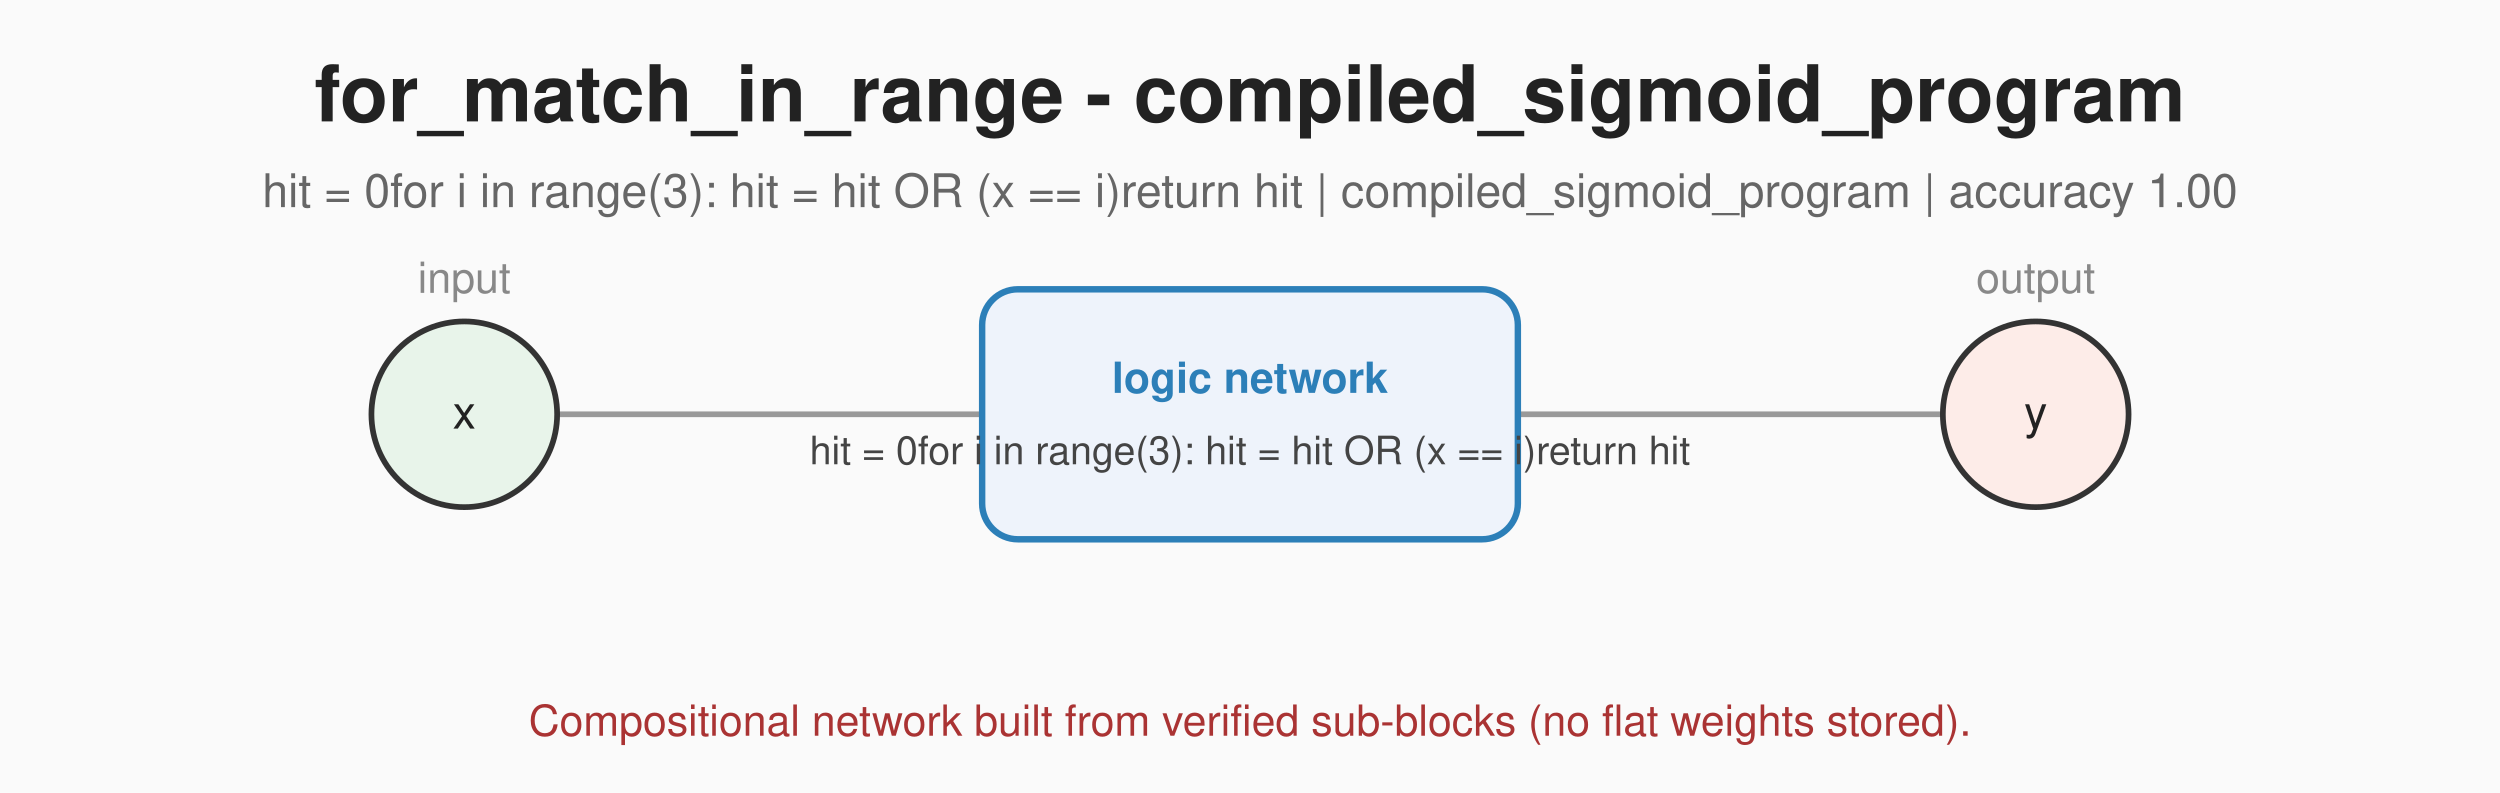
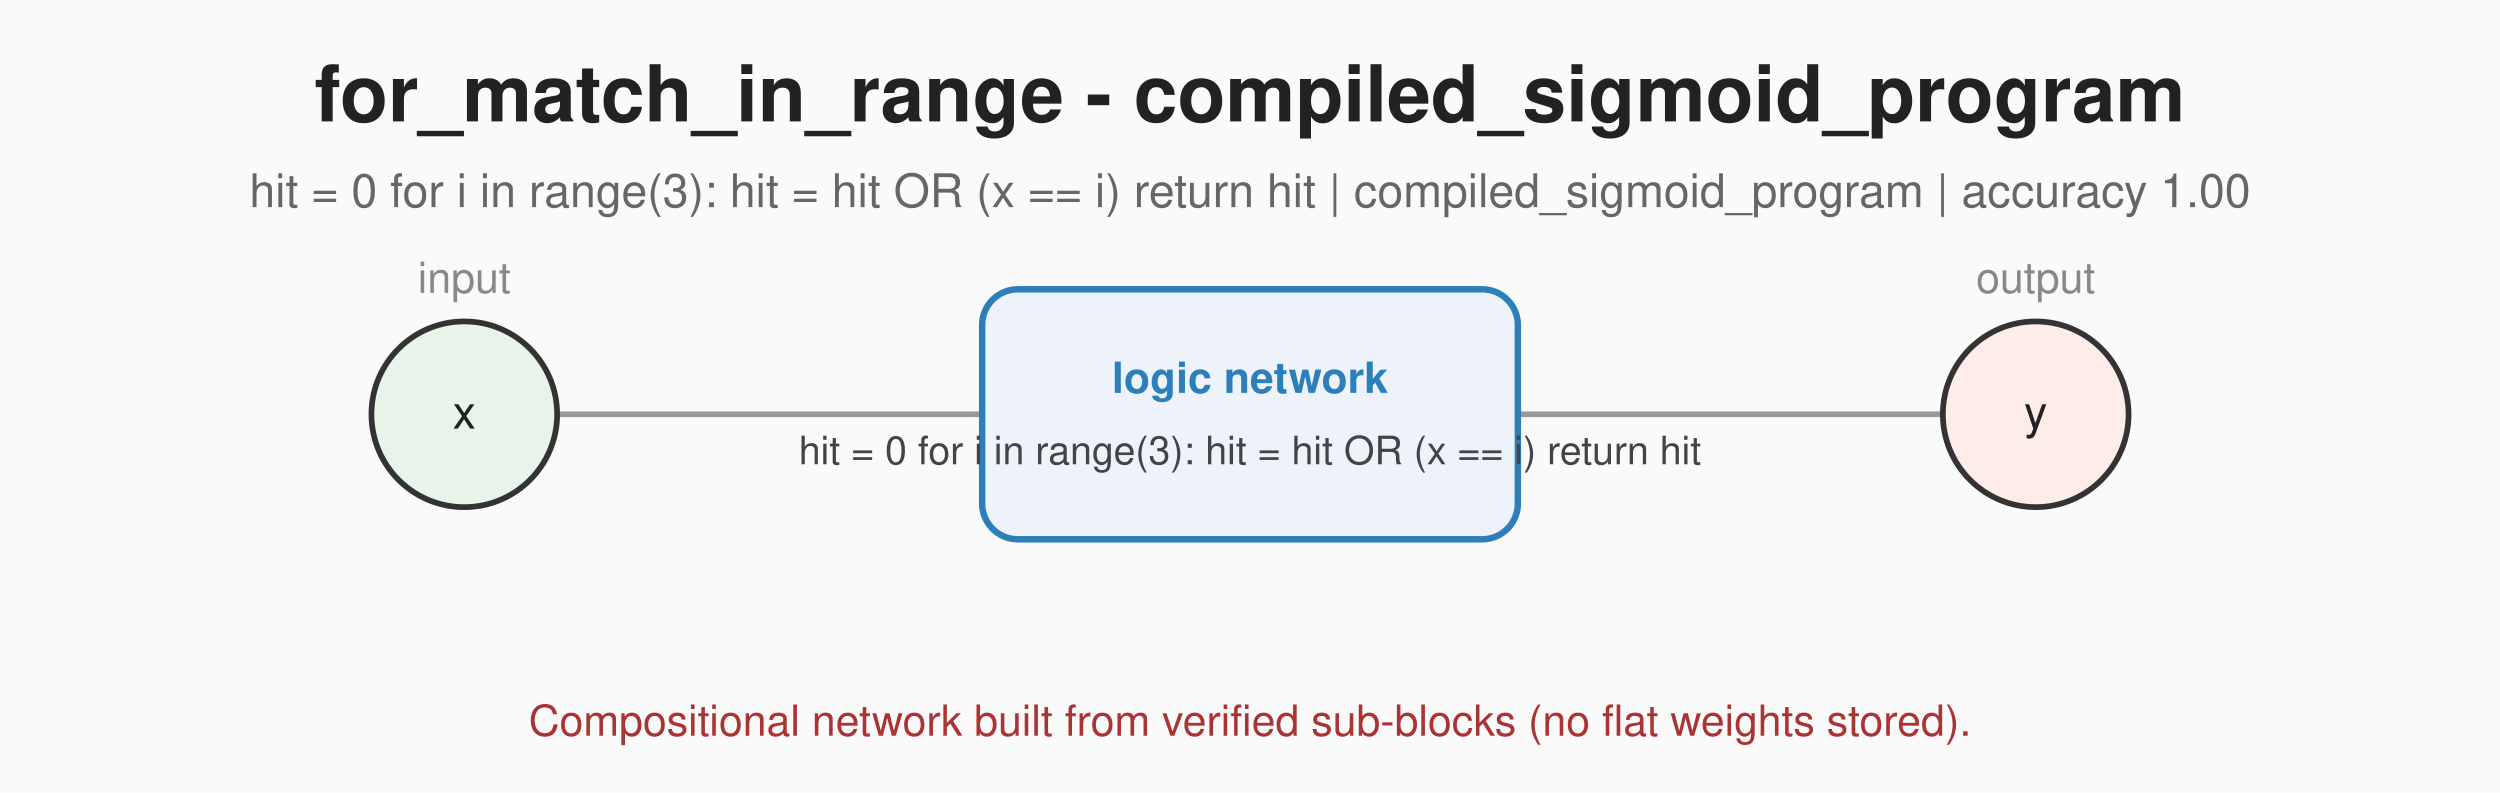
<svg xmlns="http://www.w3.org/2000/svg" width="700" height="222" viewBox="0 0 700 222" font-family="Helvetica, Arial, sans-serif">
  <rect width="700" height="222" fill="#fafafa" />
  <text x="350.0" y="34" text-anchor="middle" font-size="22" font-weight="bold" fill="#222">for_match_in_range - compiled_sigmoid_program</text>
  <text x="350.0" y="58" text-anchor="middle" font-size="13" fill="#666">
- hit = 0
- for i in range(3):
-     hit = hit OR (x == i)
- return hit
-   |  compiled_sigmoid_program  |  accuracy 1.00</text>
+         hit = 0
+         for i in range(3):
+             hit = hit OR (x == i)
+         return hit
+           |  compiled_sigmoid_program  |  accuracy 1.00</text>
  <line x1="130.0" y1="116.0" x2="275.0" y2="116.0" stroke="#999" stroke-width="1.6" />
  <line x1="425.0" y1="116.0" x2="570.0" y2="116.0" stroke="#999" stroke-width="1.6" />
  <rect x="275.0" y="81.0" width="150" height="70" rx="10" fill="#eef3fb" stroke="#2c7fb8" stroke-width="1.8" />
  <text x="350.0" y="110.0" text-anchor="middle" font-size="12" fill="#2c7fb8" font-weight="bold">logic network</text>
  <text x="350.0" y="130.0" text-anchor="middle" font-size="11" fill="#444">
- hit = 0
- for i in range(3):
-     hit = hit OR (x == i)
- return hit
- </text>
+         hit = 0
+         for i in range(3):
+             hit = hit OR (x == i)
+         return hit
+         </text>
  <circle cx="130.0" cy="116.0" r="26" fill="#e8f4ea" stroke="#333333" stroke-width="1.6" />
  <text x="130.0" y="120.0" text-anchor="middle" font-size="13" fill="#222">x</text>
  <circle cx="570.0" cy="116.0" r="26" fill="#fdece8" stroke="#333333" stroke-width="1.6" />
  <text x="570.0" y="120.0" text-anchor="middle" font-size="13" fill="#222">y</text>
  <text x="130.0" y="82.0" text-anchor="middle" font-size="12" fill="#888">input</text>
  <text x="570.0" y="82.0" text-anchor="middle" font-size="12" fill="#888">output</text>
  <text x="350.0" y="206" text-anchor="middle" font-size="12" fill="#a33">Compositional network built from verified sub-blocks (no flat weights stored).</text>
</svg>
